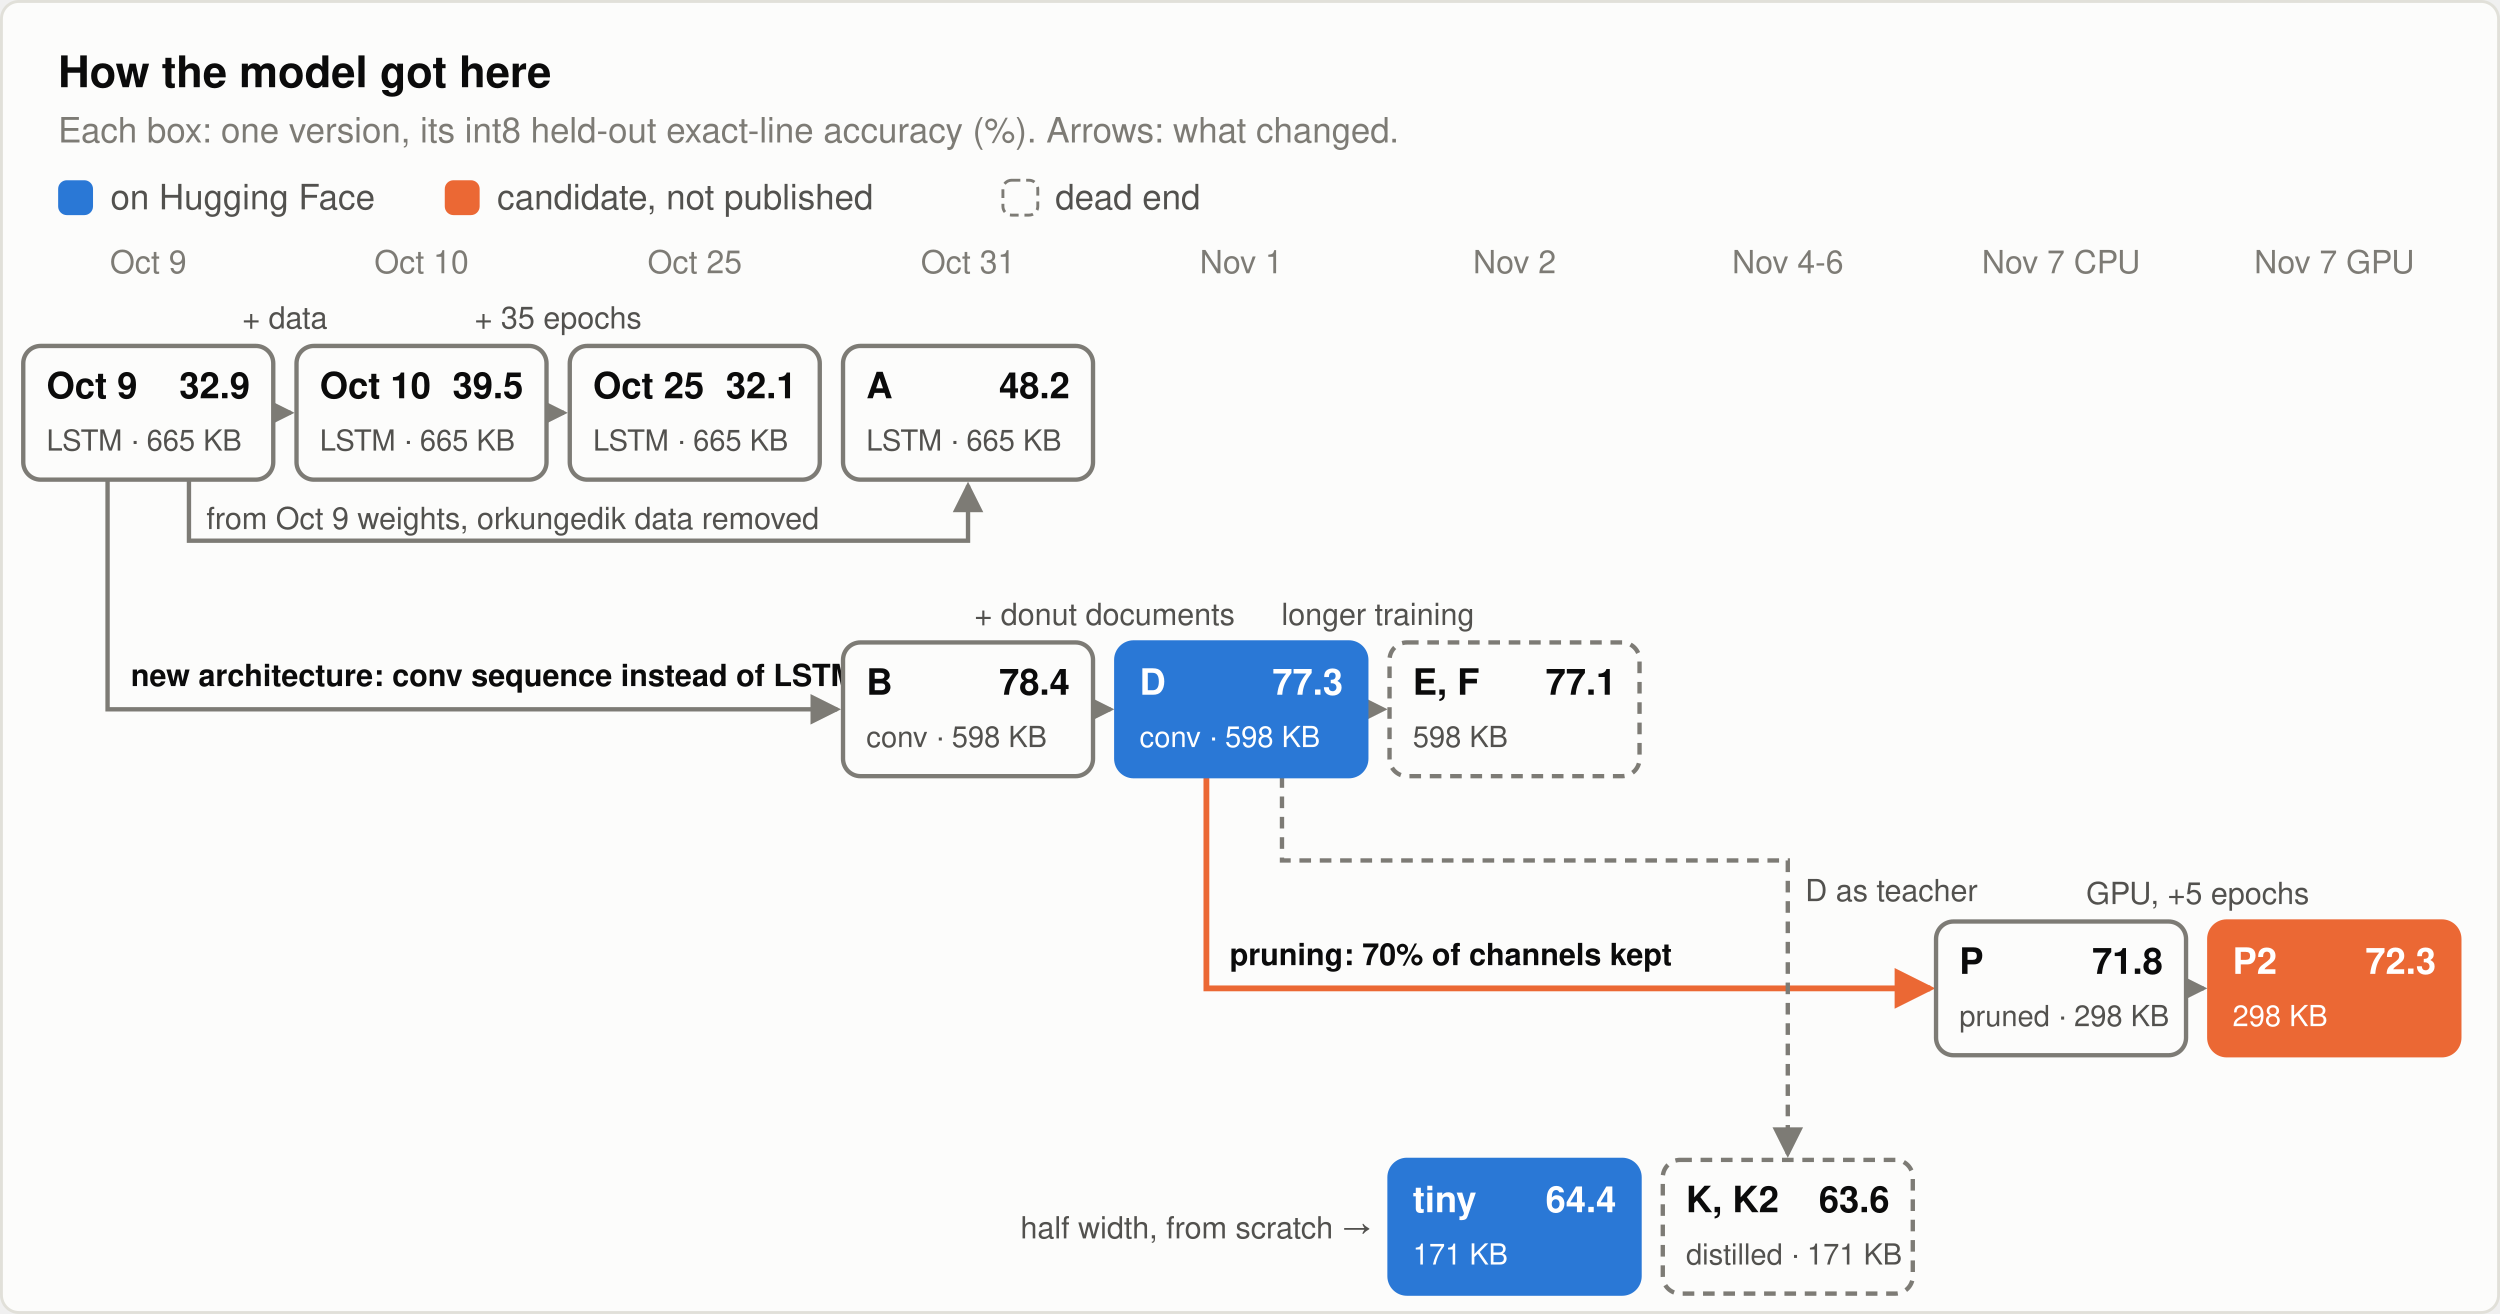
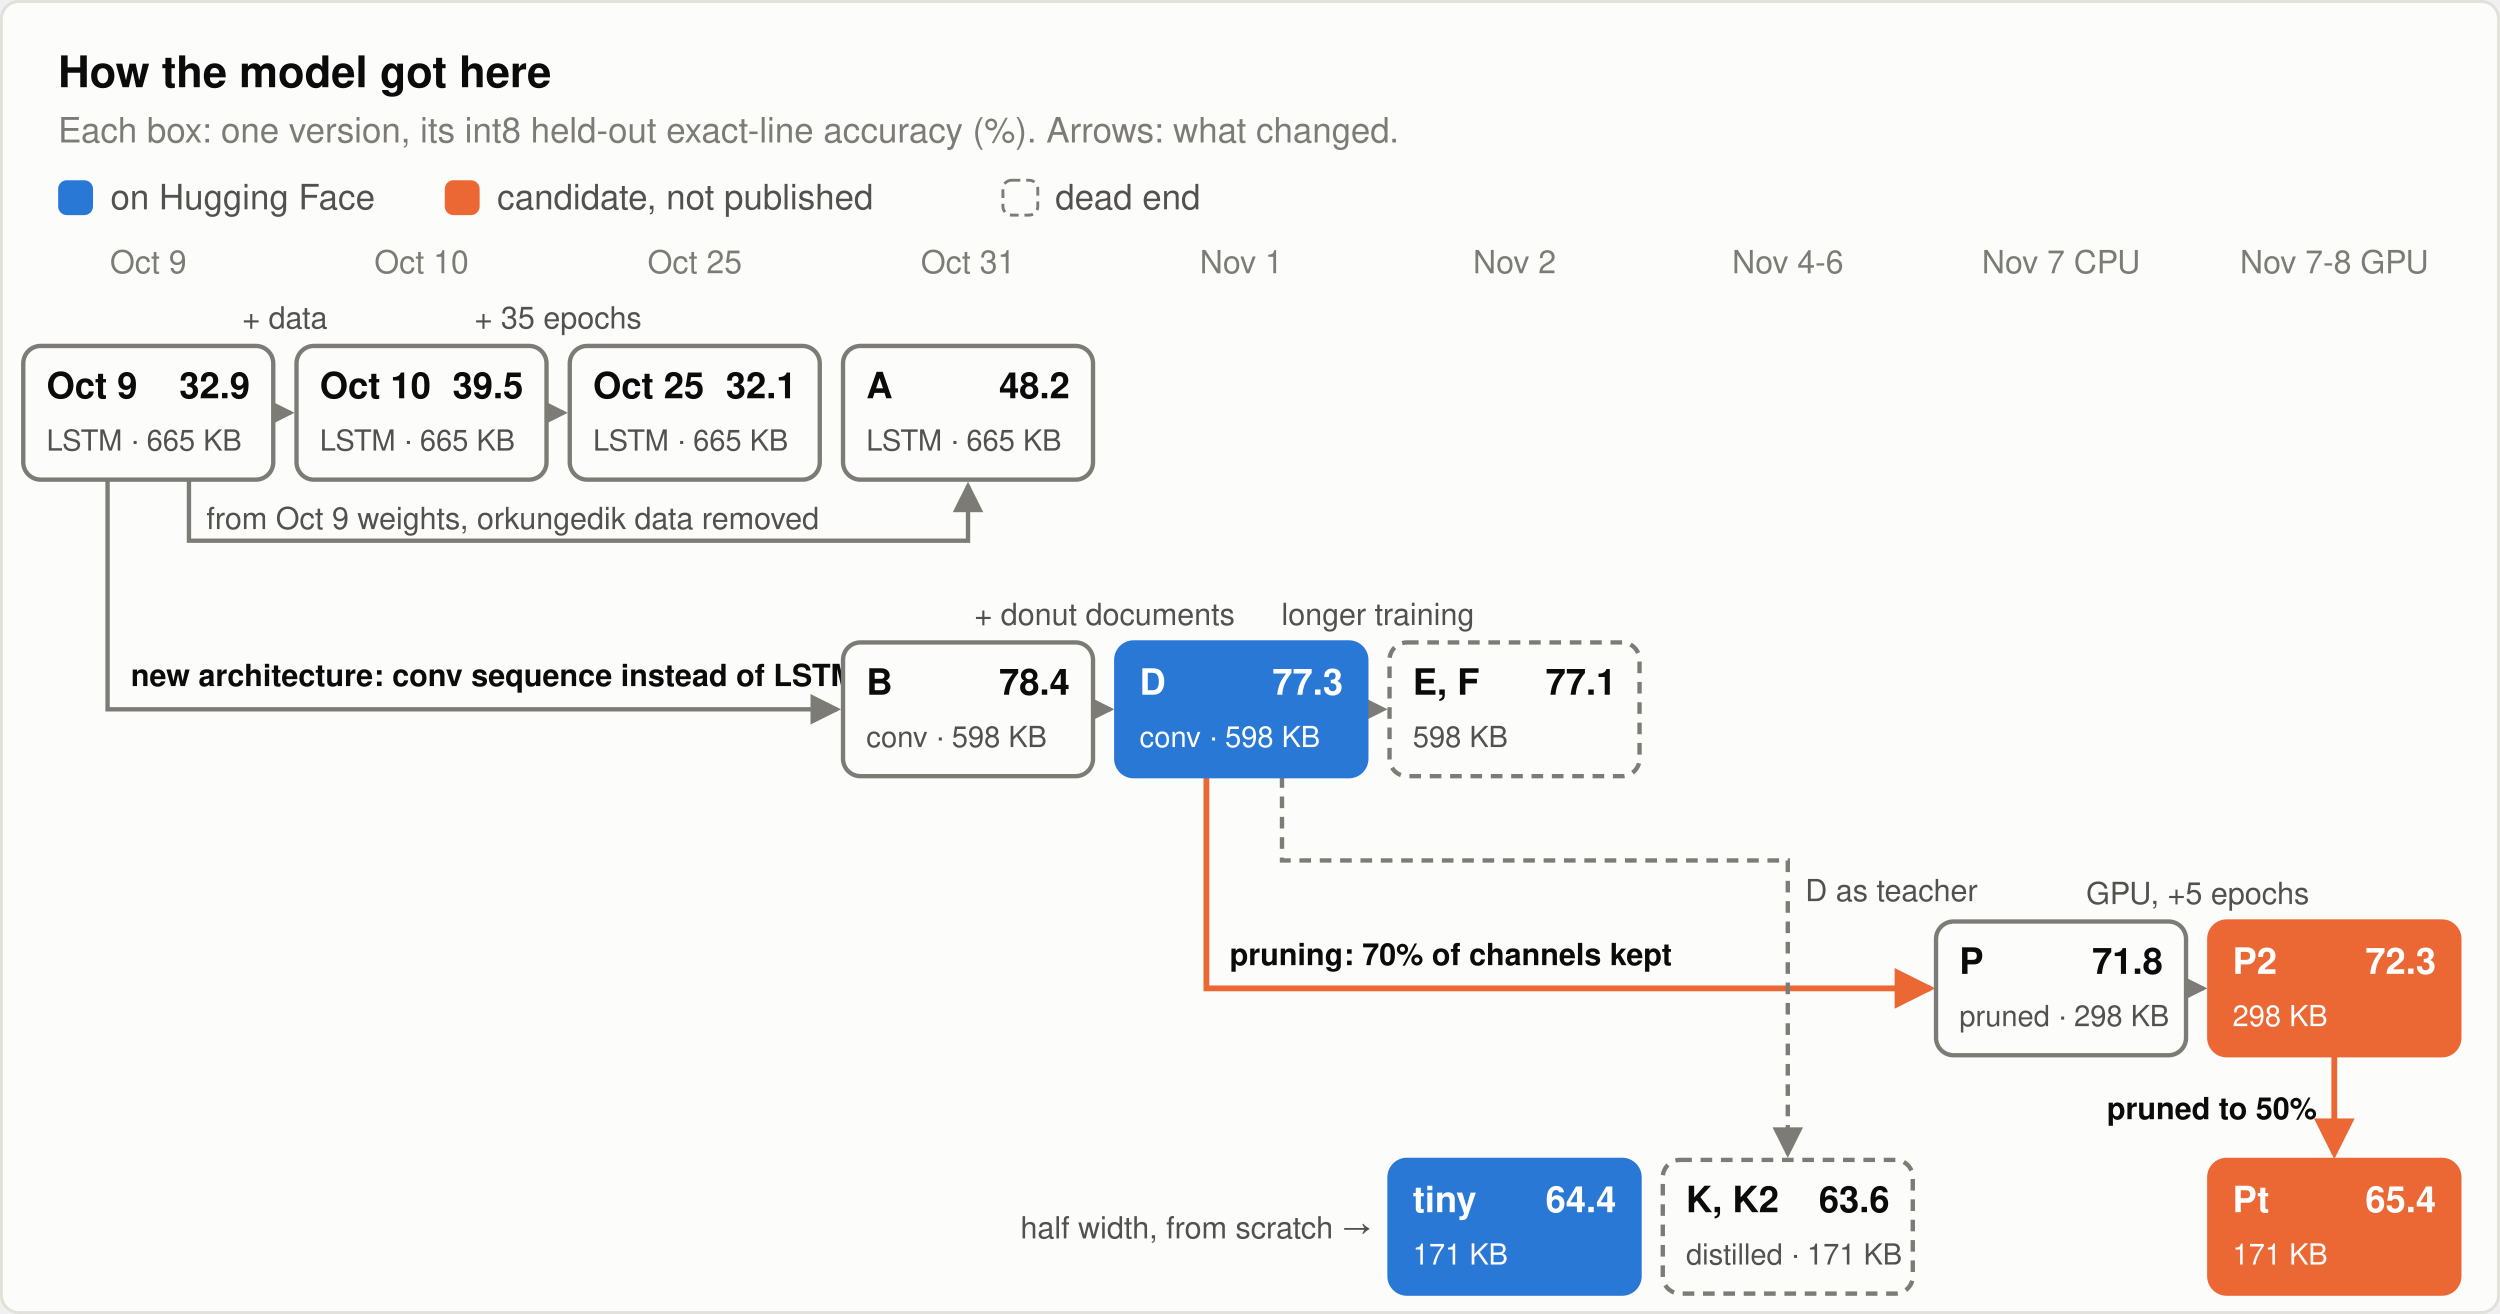
<svg xmlns="http://www.w3.org/2000/svg" viewBox="0 0 860 452" width="860" height="452" font-family="-apple-system, BlinkMacSystemFont, 'Segoe UI', Helvetica, Arial, sans-serif">
  <rect x="0.5" y="0.5" width="859" height="451" rx="6" fill="#fcfcfb" stroke="#e1e0d9" />
  <text x="20" y="30" font-size="15" font-weight="600" fill="#0b0b0b">How the model got here</text>
  <text x="20" y="49" font-size="12" fill="#7d7b75">Each box: one version, its int8 held-out exact-line accuracy (%). Arrows: what changed.</text>
  <rect x="20" y="62" width="12" height="12" rx="3" fill="#2a78d6" />
  <text x="38" y="72" font-size="12" fill="#52514e">on Hugging Face</text>
  <rect x="153.0" y="62" width="12" height="12" rx="3" fill="#eb6834" />
  <text x="171.0" y="72" font-size="12" fill="#52514e">candidate, not published</text>
  <rect x="345" y="62" width="12" height="12" rx="3" fill="#fcfcfb" stroke="#7d7b75" stroke-dasharray="3 2" />
  <text x="363" y="72" font-size="12" fill="#52514e">dead end</text>
  <defs>
    <marker id="a" viewBox="0 0 8 8" refX="7" refY="4" markerWidth="7" markerHeight="7" orient="auto">
      <path d="M0,0L8,4L0,8Z" fill="#7d7b75" />
    </marker>
    <marker id="b" viewBox="0 0 8 8" refX="7" refY="4" markerWidth="7" markerHeight="7" orient="auto">
      <path d="M0,0L8,4L0,8Z" fill="#eb6834" />
    </marker>
  </defs>
  <text x="51" y="94" font-size="11" text-anchor="middle" fill="#7d7b75">Oct 9</text>
  <text x="145" y="94" font-size="11" text-anchor="middle" fill="#7d7b75">Oct 10</text>
  <text x="239" y="94" font-size="11" text-anchor="middle" fill="#7d7b75">Oct 25</text>
  <text x="333" y="94" font-size="11" text-anchor="middle" fill="#7d7b75">Oct 31</text>
  <text x="427" y="94" font-size="11" text-anchor="middle" fill="#7d7b75">Nov 1</text>
  <text x="521" y="94" font-size="11" text-anchor="middle" fill="#7d7b75">Nov 2</text>
  <text x="615" y="94" font-size="11" text-anchor="middle" fill="#7d7b75">Nov 4-6</text>
  <text x="709" y="94" font-size="11" text-anchor="middle" fill="#7d7b75">Nov 7 CPU</text>
-   <text x="803" y="94" font-size="11" text-anchor="middle" fill="#7d7b75">Nov 7 GPU</text>
+   <text x="803" y="94" font-size="11" text-anchor="middle" fill="#7d7b75">Nov 7-8 GPU</text>
  <path d="M94,142 H100" fill="none" stroke="#7d7b75" stroke-width="1.5" marker-end="url(#a)" />
  <text x="98" y="113" font-size="10.5" text-anchor="middle" font-weight="400" fill="#52514e">+ data</text>
  <path d="M188,142 H194" fill="none" stroke="#7d7b75" stroke-width="1.5" marker-end="url(#a)" />
  <text x="192" y="113" font-size="10.5" text-anchor="middle" font-weight="400" fill="#52514e">+ 35 epochs</text>
  <path d="M65,165 V186 H333 V167" fill="none" stroke="#7d7b75" stroke-width="1.5" marker-end="url(#a)" />
  <text x="71" y="182" font-size="10.5" text-anchor="start" font-weight="400" fill="#52514e">from Oct 9 weights, orkungedik data removed</text>
  <path d="M37,165 V244 H288" fill="none" stroke="#7d7b75" stroke-width="1.5" marker-end="url(#a)" />
  <text x="45" y="236" font-size="10.5" text-anchor="start" font-weight="600" fill="#0b0b0b">new architecture: conv sequence instead of LSTM</text>
  <path d="M376,244 H382" fill="none" stroke="#7d7b75" stroke-width="1.5" marker-end="url(#a)" />
  <text x="380" y="215" font-size="10.5" text-anchor="middle" font-weight="400" fill="#52514e">+ donut documents</text>
  <path d="M470,244 H476" fill="none" stroke="#7d7b75" stroke-width="1.5" stroke-dasharray="4 3" marker-end="url(#a)" />
  <text x="474" y="215" font-size="10.5" text-anchor="middle" font-weight="400" fill="#52514e">longer training</text>
  <path d="M415,267 V340 H664" fill="none" stroke="#eb6834" stroke-width="2" marker-end="url(#b)" />
  <text x="423" y="332" font-size="10.5" text-anchor="start" font-weight="600" fill="#0b0b0b">pruning: 70% of channels kept</text>
  <path d="M752,340 H758" fill="none" stroke="#7d7b75" stroke-width="1.5" marker-end="url(#a)" />
  <text x="756" y="311" font-size="10.5" text-anchor="middle" font-weight="400" fill="#52514e">GPU, +5 epochs</text>
  <path d="M441,267 V296 H615 V397" fill="none" stroke="#7d7b75" stroke-width="1.5" stroke-dasharray="4 3" marker-end="url(#a)" />
  <text x="621" y="310" font-size="10.5" text-anchor="start" font-weight="400" fill="#52514e">D as teacher</text>
  <text x="472" y="426" font-size="10.5" text-anchor="end" font-weight="400" fill="#52514e">half width, from scratch →</text>
+   <path d="M803,363 V397" fill="none" stroke="#eb6834" stroke-width="2" marker-end="url(#b)" />
+   <text x="797" y="385" font-size="10.5" text-anchor="end" font-weight="600" fill="#0b0b0b">pruned to 50%</text>
  <g>
    <rect x="8" y="119" width="86" height="46" rx="6" fill="#fcfcfb" stroke="#7d7b75" stroke-width="1.5" />
    <text x="16" y="137" font-size="12.5" font-weight="600" fill="#0b0b0b">Oct 9</text>
    <text x="86" y="137" font-size="12.5" font-weight="600" text-anchor="end" fill="#0b0b0b">32.9</text>
    <text x="16" y="155" font-size="10" fill="#52514e">LSTM · 665 KB</text>
  </g>
  <g>
    <rect x="102" y="119" width="86" height="46" rx="6" fill="#fcfcfb" stroke="#7d7b75" stroke-width="1.5" />
    <text x="110" y="137" font-size="12.5" font-weight="600" fill="#0b0b0b">Oct 10</text>
    <text x="180" y="137" font-size="12.5" font-weight="600" text-anchor="end" fill="#0b0b0b">39.5</text>
    <text x="110" y="155" font-size="10" fill="#52514e">LSTM · 665 KB</text>
  </g>
  <g>
    <rect x="196" y="119" width="86" height="46" rx="6" fill="#fcfcfb" stroke="#7d7b75" stroke-width="1.5" />
    <text x="204" y="137" font-size="12.5" font-weight="600" fill="#0b0b0b">Oct 25</text>
    <text x="274" y="137" font-size="12.5" font-weight="600" text-anchor="end" fill="#0b0b0b">32.1</text>
    <text x="204" y="155" font-size="10" fill="#52514e">LSTM · 665 KB</text>
  </g>
  <g>
    <rect x="290" y="119" width="86" height="46" rx="6" fill="#fcfcfb" stroke="#7d7b75" stroke-width="1.5" />
    <text x="298" y="137" font-size="12.5" font-weight="600" fill="#0b0b0b">A</text>
    <text x="368" y="137" font-size="12.5" font-weight="600" text-anchor="end" fill="#0b0b0b">48.2</text>
    <text x="298" y="155" font-size="10" fill="#52514e">LSTM · 665 KB</text>
  </g>
  <g>
    <rect x="290" y="221" width="86" height="46" rx="6" fill="#fcfcfb" stroke="#7d7b75" stroke-width="1.5" />
    <text x="298" y="239" font-size="12.5" font-weight="600" fill="#0b0b0b">B</text>
    <text x="368" y="239" font-size="12.5" font-weight="600" text-anchor="end" fill="#0b0b0b">78.4</text>
    <text x="298" y="257" font-size="10" fill="#52514e">conv · 598 KB</text>
  </g>
  <g>
    <rect x="384" y="221" width="86" height="46" rx="6" fill="#2a78d6" stroke="#2a78d6" stroke-width="1.5" />
    <text x="392" y="239" font-size="12.5" font-weight="600" fill="#ffffff">D</text>
    <text x="462" y="239" font-size="12.5" font-weight="600" text-anchor="end" fill="#ffffff">77.3</text>
    <text x="392" y="257" font-size="10" fill="#ffffff">conv · 598 KB</text>
  </g>
  <g>
    <rect x="478" y="221" width="86" height="46" rx="6" fill="#fcfcfb" stroke="#7d7b75" stroke-width="1.5" stroke-dasharray="4 3" />
    <text x="486" y="239" font-size="12.5" font-weight="600" fill="#0b0b0b">E, F</text>
    <text x="556" y="239" font-size="12.5" font-weight="600" text-anchor="end" fill="#0b0b0b">77.1</text>
    <text x="486" y="257" font-size="10" fill="#52514e">598 KB</text>
  </g>
  <g>
    <rect x="666" y="317" width="86" height="46" rx="6" fill="#fcfcfb" stroke="#7d7b75" stroke-width="1.5" />
    <text x="674" y="335" font-size="12.5" font-weight="600" fill="#0b0b0b">P</text>
    <text x="744" y="335" font-size="12.5" font-weight="600" text-anchor="end" fill="#0b0b0b">71.8</text>
    <text x="674" y="353" font-size="10" fill="#52514e">pruned · 298 KB</text>
  </g>
  <g>
    <rect x="760" y="317" width="86" height="46" rx="6" fill="#eb6834" stroke="#eb6834" stroke-width="1.5" />
    <text x="768" y="335" font-size="12.5" font-weight="600" fill="#ffffff">P2</text>
    <text x="838" y="335" font-size="12.5" font-weight="600" text-anchor="end" fill="#ffffff">72.3</text>
    <text x="768" y="353" font-size="10" fill="#ffffff">298 KB</text>
  </g>
  <g>
    <rect x="478" y="399" width="86" height="46" rx="6" fill="#2a78d6" stroke="#2a78d6" stroke-width="1.5" />
    <text x="486" y="417" font-size="12.5" font-weight="600" fill="#ffffff">tiny</text>
    <text x="556" y="417" font-size="12.5" font-weight="600" text-anchor="end" fill="#ffffff">64.4</text>
    <text x="486" y="435" font-size="10" fill="#ffffff">171 KB</text>
  </g>
  <g>
    <rect x="572" y="399" width="86" height="46" rx="6" fill="#fcfcfb" stroke="#7d7b75" stroke-width="1.5" stroke-dasharray="4 3" />
    <text x="580" y="417" font-size="12.5" font-weight="600" fill="#0b0b0b">K, K2</text>
    <text x="650" y="417" font-size="12.5" font-weight="600" text-anchor="end" fill="#0b0b0b">63.6</text>
    <text x="580" y="435" font-size="10" fill="#52514e">distilled · 171 KB</text>
  </g>
+   <g>
+     <rect x="760" y="399" width="86" height="46" rx="6" fill="#eb6834" stroke="#eb6834" stroke-width="1.5" />
+     <text x="768" y="417" font-size="12.5" font-weight="600" fill="#ffffff">Pt</text>
+     <text x="838" y="417" font-size="12.5" font-weight="600" text-anchor="end" fill="#ffffff">65.4</text>
+     <text x="768" y="435" font-size="10" fill="#ffffff">171 KB</text>
+   </g>
</svg>
